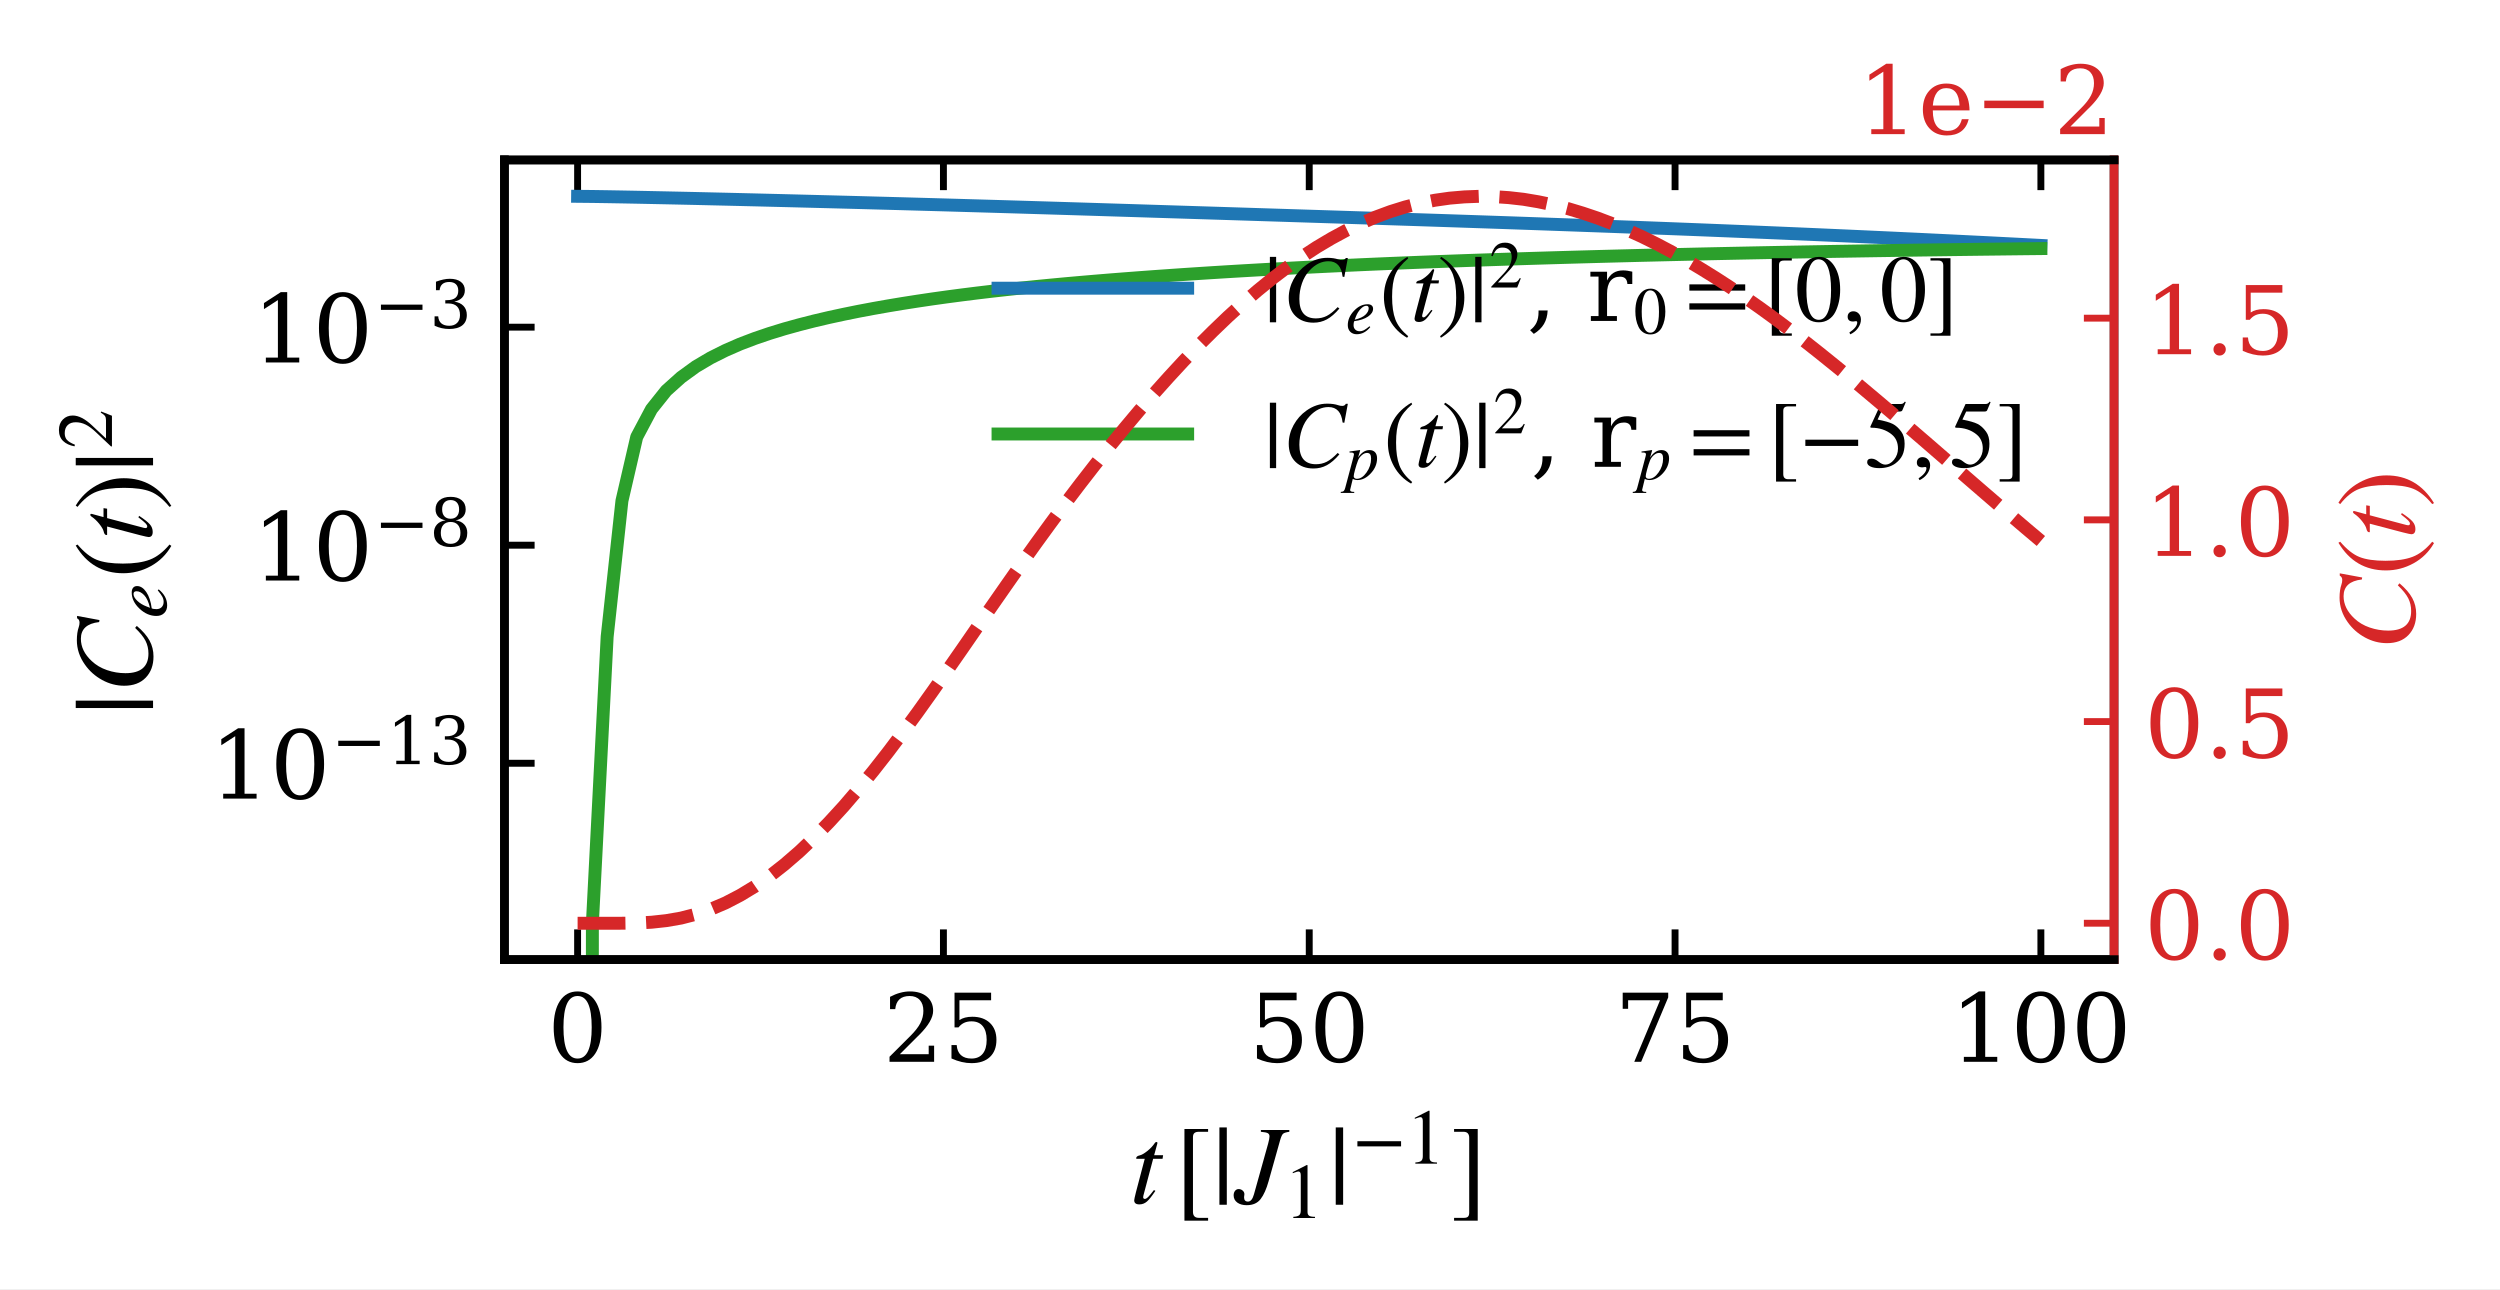
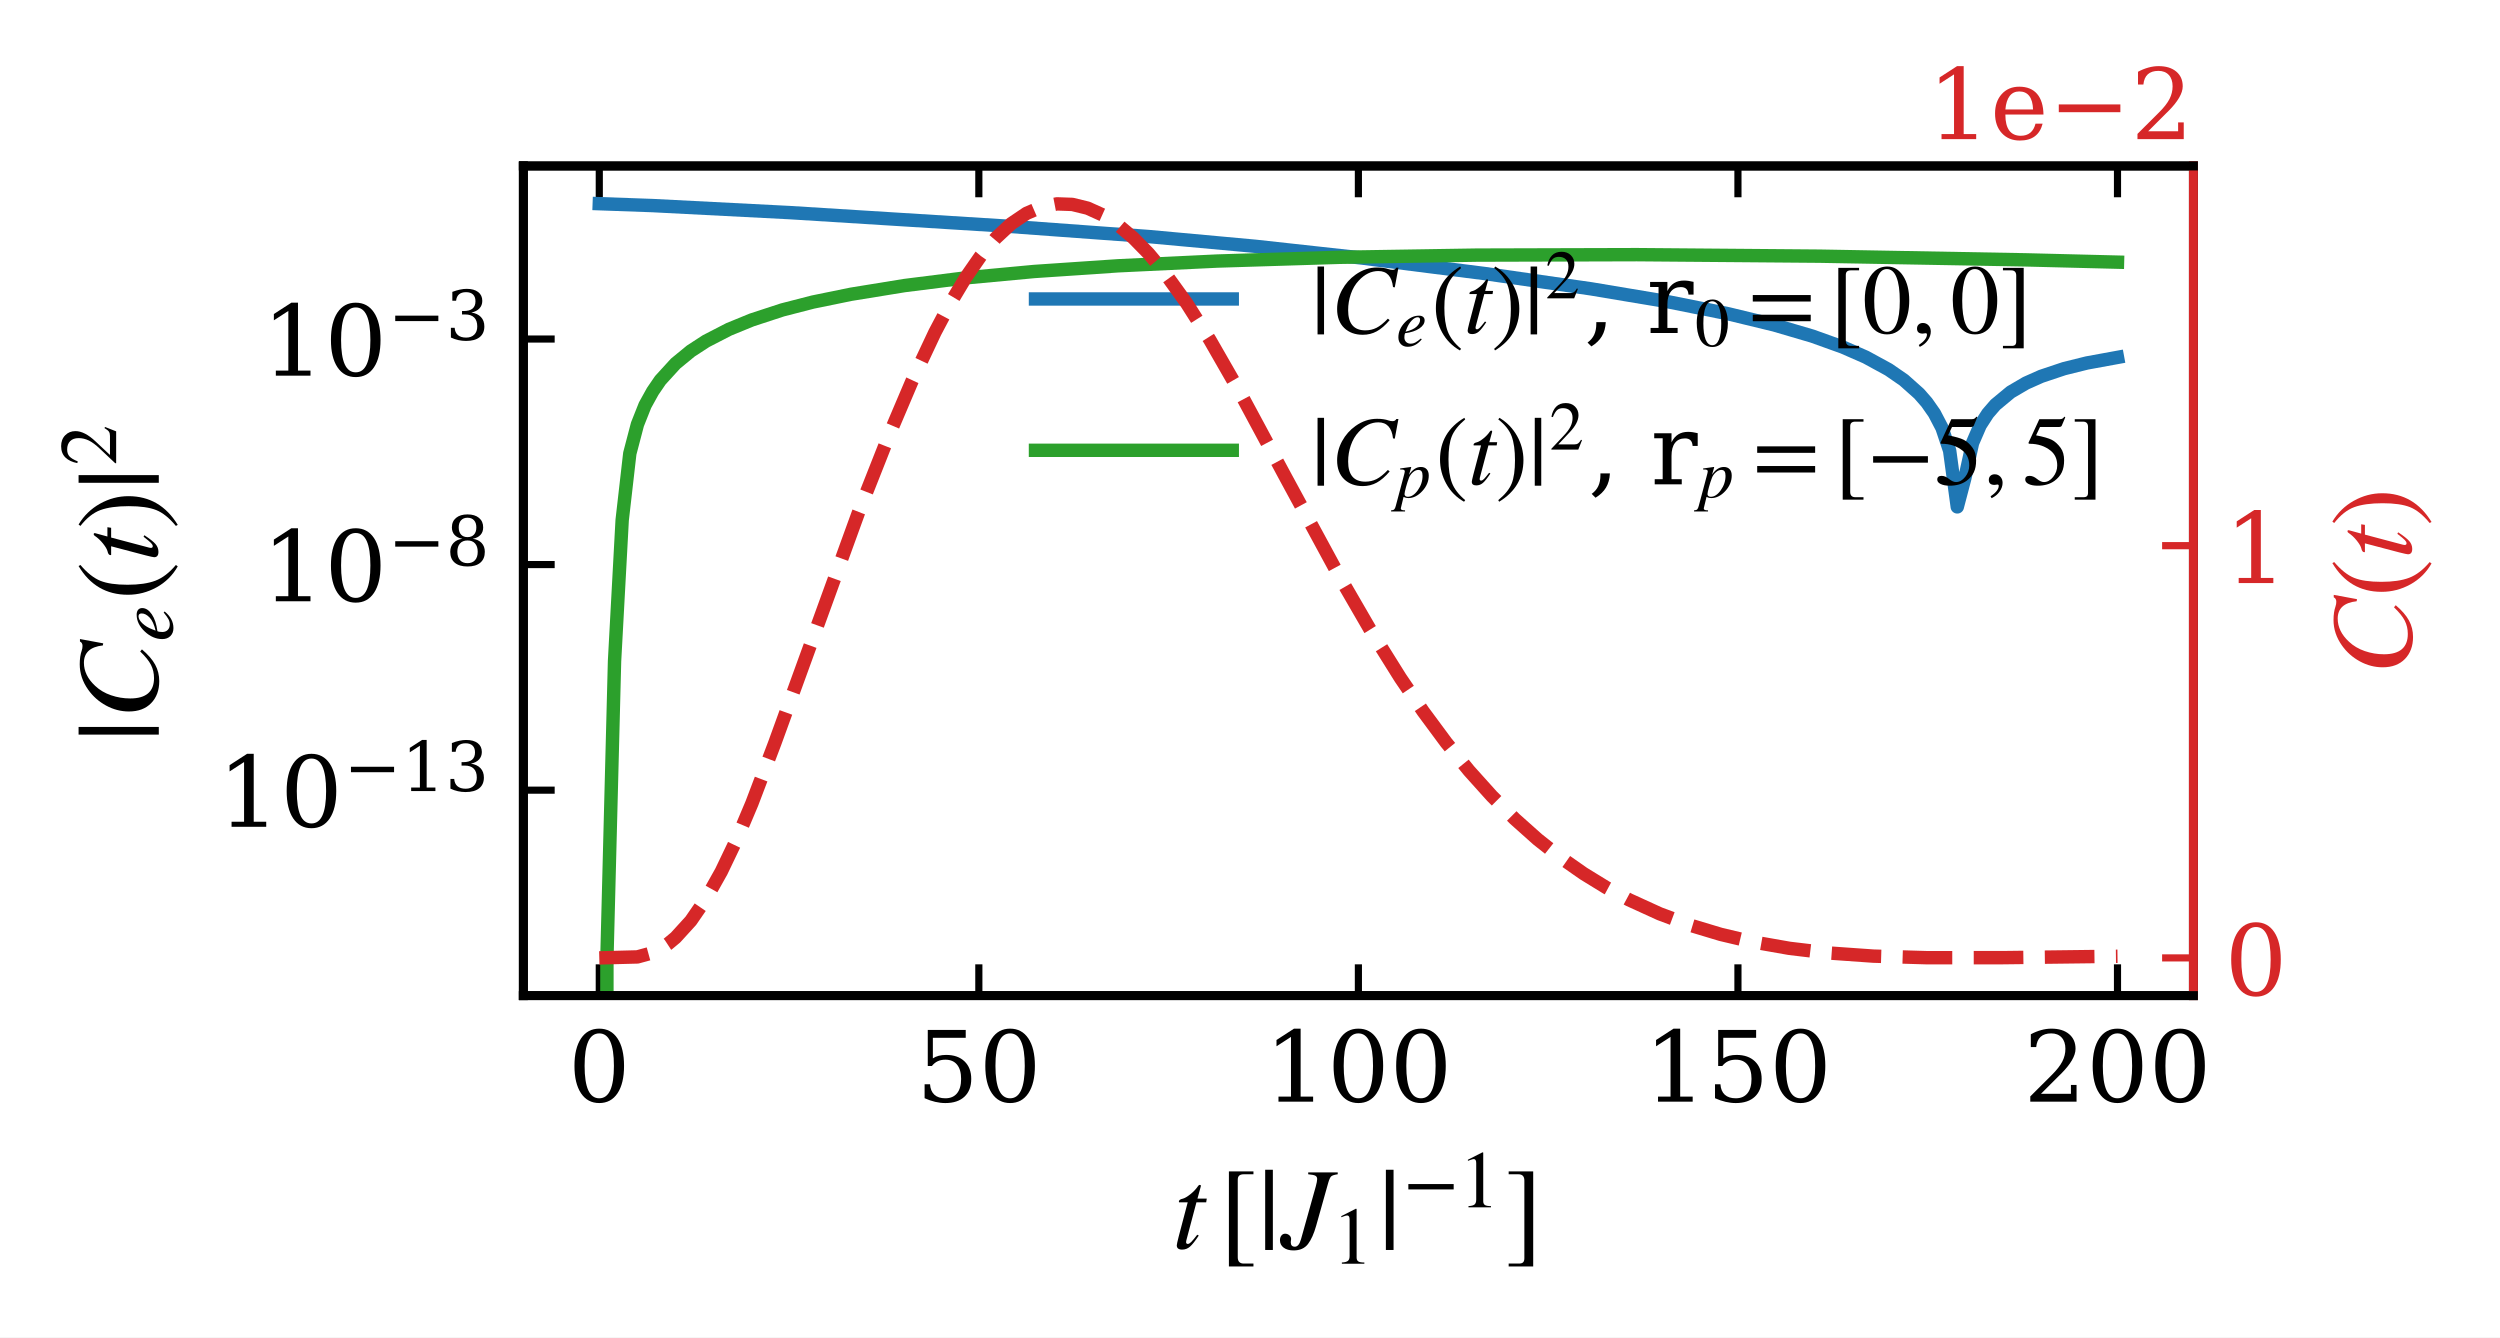
- <svg xmlns="http://www.w3.org/2000/svg" xmlns:xlink="http://www.w3.org/1999/xlink" width="290.027pt" height="149.538pt" viewBox="0 0 290.027 149.538" version="1.1">
+ <svg xmlns="http://www.w3.org/2000/svg" xmlns:xlink="http://www.w3.org/1999/xlink" width="279.533pt" height="149.538pt" viewBox="0 0 279.533 149.538" version="1.1">
  <defs>
    <style type="text/css">*{stroke-linejoin: round; stroke-linecap: butt}</style>
  </defs>
  <g id="figure_1">
    <g id="patch_1">
-       <path d="M -0 149.538  L 290.027 149.538  L 290.027 -0  L -0 -0  z " style="fill: #ffffff" />
+       <path d="M -0 149.538  L 279.533 149.538  L 279.533 -0  L -0 -0  z " style="fill: #ffffff" />
    </g>
    <g id="axes_1">
      <g id="patch_2">
        <path d="M 58.52 111.322  L 245.252 111.322  L 245.252 18.558  L 58.52 18.558  z " style="fill: #ffffff" />
      </g>
      <g id="matplotlib.axis_1">
        <g id="xtick_1">
          <g id="line2d_1">
            <defs>
-               <path id="m9af322efab" d="M 0 0  L 0 -3.5  " style="stroke: #000000; stroke-width: 0.8" />
-             </defs>
-             <g>
-               <use xlink:href="#m9af322efab" x="67.008" y="111.322" style="stroke: #000000; stroke-width: 0.8" />
+               <path id="m9f9a2fe4dc" d="M 0 0  L 0 -3.5  " style="stroke: #000000; stroke-width: 0.8" />
+             </defs>
+             <g>
+               <use xlink:href="#m9f9a2fe4dc" x="67.008" y="111.322" style="stroke: #000000; stroke-width: 0.8" />
            </g>
          </g>
          <g id="line2d_2">
            <defs>
-               <path id="m122239af7d" d="M 0 0  L 0 3.5  " style="stroke: #000000; stroke-width: 0.8" />
-             </defs>
-             <g>
-               <use xlink:href="#m122239af7d" x="67.008" y="18.558" style="stroke: #000000; stroke-width: 0.8" />
+               <path id="m1ce9fbdee9" d="M 0 0  L 0 3.5  " style="stroke: #000000; stroke-width: 0.8" />
+             </defs>
+             <g>
+               <use xlink:href="#m1ce9fbdee9" x="67.008" y="18.558" style="stroke: #000000; stroke-width: 0.8" />
            </g>
          </g>
          <g id="text_1">
            <g transform="translate(63.50846 123.1803) scale(0.11 -0.11)">
              <defs>
                <path id="DejaVuSerif-30" d="M 2034 219  Q 2513 219 2750 744  Q 2988 1269 2988 2328  Q 2988 3391 2750 3916  Q 2513 4441 2034 4441  Q 1556 4441 1318 3916  Q 1081 3391 1081 2328  Q 1081 1269 1318 744  Q 1556 219 2034 219  z M 2034 -91  Q 1275 -91 848 546  Q 422 1184 422 2328  Q 422 3475 848 4112  Q 1275 4750 2034 4750  Q 2797 4750 3222 4112  Q 3647 3475 3647 2328  Q 3647 1184 3222 546  Q 2797 -91 2034 -91  z " transform="scale(0.015625)" />
              </defs>
              <use xlink:href="#DejaVuSerif-30" />
            </g>
          </g>
        </g>
        <g id="xtick_2">
          <g id="line2d_3">
            <g>
-               <use xlink:href="#m9af322efab" x="109.447" y="111.322" style="stroke: #000000; stroke-width: 0.8" />
+               <use xlink:href="#m9f9a2fe4dc" x="109.447" y="111.322" style="stroke: #000000; stroke-width: 0.8" />
            </g>
          </g>
          <g id="line2d_4">
            <g>
-               <use xlink:href="#m122239af7d" x="109.447" y="18.558" style="stroke: #000000; stroke-width: 0.8" />
+               <use xlink:href="#m1ce9fbdee9" x="109.447" y="18.558" style="stroke: #000000; stroke-width: 0.8" />
            </g>
          </g>
          <g id="text_2">
            <g transform="translate(102.4482 123.1803) scale(0.11 -0.11)">
              <defs>
-                 <path id="DejaVuSerif-32" d="M 819 3553  L 469 3553  L 469 4384  Q 803 4563 1142 4656  Q 1481 4750 1806 4750  Q 2534 4750 2956 4397  Q 3378 4044 3378 3438  Q 3378 2753 2422 1800  Q 2347 1728 2309 1691  L 1131 513  L 3078 513  L 3078 1088  L 3444 1088  L 3444 0  L 434 0  L 434 341  L 1850 1753  Q 2319 2222 2519 2614  Q 2719 3006 2719 3438  Q 2719 3909 2473 4175  Q 2228 4441 1797 4441  Q 1350 4441 1106 4219  Q 863 3997 819 3553  z " transform="scale(0.015625)" />
                <path id="DejaVuSerif-35" d="M 3219 4666  L 3219 4153  L 1081 4153  L 1081 2816  Q 1244 2928 1461 2984  Q 1678 3041 1947 3041  Q 2703 3041 3140 2622  Q 3578 2203 3578 1478  Q 3578 738 3136 323  Q 2694 -91 1894 -91  Q 1572 -91 1234 -12  Q 897 66 544 225  L 544 1131  L 897 1131  Q 925 688 1179 453  Q 1434 219 1894 219  Q 2388 219 2653 544  Q 2919 869 2919 1478  Q 2919 2084 2655 2407  Q 2391 2731 1894 2731  Q 1613 2731 1398 2631  Q 1184 2531 1019 2322  L 750 2322  L 750 4666  L 3219 4666  z " transform="scale(0.015625)" />
              </defs>
-               <use xlink:href="#DejaVuSerif-32" />
-               <use xlink:href="#DejaVuSerif-35" transform="translate(63.62305 0)" />
+               <use xlink:href="#DejaVuSerif-35" />
+               <use xlink:href="#DejaVuSerif-30" transform="translate(63.62305 0)" />
            </g>
          </g>
        </g>
        <g id="xtick_3">
          <g id="line2d_5">
            <g>
-               <use xlink:href="#m9af322efab" x="151.886" y="111.322" style="stroke: #000000; stroke-width: 0.8" />
+               <use xlink:href="#m9f9a2fe4dc" x="151.886" y="111.322" style="stroke: #000000; stroke-width: 0.8" />
            </g>
          </g>
          <g id="line2d_6">
            <g>
-               <use xlink:href="#m122239af7d" x="151.886" y="18.558" style="stroke: #000000; stroke-width: 0.8" />
+               <use xlink:href="#m1ce9fbdee9" x="151.886" y="18.558" style="stroke: #000000; stroke-width: 0.8" />
            </g>
          </g>
          <g id="text_3">
-             <g transform="translate(144.8874 123.1803) scale(0.11 -0.11)">
-               <use xlink:href="#DejaVuSerif-35" />
+             <g transform="translate(141.388 123.1803) scale(0.11 -0.11)">
+               <defs>
+                 <path id="DejaVuSerif-31" d="M 909 0  L 909 331  L 1722 331  L 1722 4213  L 781 3603  L 781 4013  L 1919 4750  L 2350 4750  L 2350 331  L 3163 331  L 3163 0  L 909 0  z " transform="scale(0.015625)" />
+               </defs>
+               <use xlink:href="#DejaVuSerif-31" />
              <use xlink:href="#DejaVuSerif-30" transform="translate(63.62305 0)" />
+               <use xlink:href="#DejaVuSerif-30" transform="translate(127.2461 0)" />
            </g>
          </g>
        </g>
        <g id="xtick_4">
          <g id="line2d_7">
            <g>
-               <use xlink:href="#m9af322efab" x="194.325" y="111.322" style="stroke: #000000; stroke-width: 0.8" />
+               <use xlink:href="#m9f9a2fe4dc" x="194.325" y="111.322" style="stroke: #000000; stroke-width: 0.8" />
            </g>
          </g>
          <g id="line2d_8">
            <g>
-               <use xlink:href="#m122239af7d" x="194.325" y="18.558" style="stroke: #000000; stroke-width: 0.8" />
+               <use xlink:href="#m1ce9fbdee9" x="194.325" y="18.558" style="stroke: #000000; stroke-width: 0.8" />
            </g>
          </g>
          <g id="text_4">
-             <g transform="translate(187.3265 123.1803) scale(0.11 -0.11)">
-               <defs>
-                 <path id="DejaVuSerif-37" d="M 3609 4347  L 1784 0  L 1319 0  L 3059 4153  L 903 4153  L 903 3578  L 538 3578  L 538 4666  L 3609 4666  L 3609 4347  z " transform="scale(0.015625)" />
-               </defs>
-               <use xlink:href="#DejaVuSerif-37" />
+             <g transform="translate(183.8272 123.1803) scale(0.11 -0.11)">
+               <use xlink:href="#DejaVuSerif-31" />
              <use xlink:href="#DejaVuSerif-35" transform="translate(63.62305 0)" />
+               <use xlink:href="#DejaVuSerif-30" transform="translate(127.2461 0)" />
            </g>
          </g>
        </g>
        <g id="xtick_5">
          <g id="line2d_9">
            <g>
-               <use xlink:href="#m9af322efab" x="236.764" y="111.322" style="stroke: #000000; stroke-width: 0.8" />
+               <use xlink:href="#m9f9a2fe4dc" x="236.764" y="111.322" style="stroke: #000000; stroke-width: 0.8" />
            </g>
          </g>
          <g id="line2d_10">
            <g>
-               <use xlink:href="#m122239af7d" x="236.764" y="18.558" style="stroke: #000000; stroke-width: 0.8" />
+               <use xlink:href="#m1ce9fbdee9" x="236.764" y="18.558" style="stroke: #000000; stroke-width: 0.8" />
            </g>
          </g>
          <g id="text_5">
            <g transform="translate(226.2663 123.1803) scale(0.11 -0.11)">
              <defs>
-                 <path id="DejaVuSerif-31" d="M 909 0  L 909 331  L 1722 331  L 1722 4213  L 781 3603  L 781 4013  L 1919 4750  L 2350 4750  L 2350 331  L 3163 331  L 3163 0  L 909 0  z " transform="scale(0.015625)" />
-               </defs>
-               <use xlink:href="#DejaVuSerif-31" />
+                 <path id="DejaVuSerif-32" d="M 819 3553  L 469 3553  L 469 4384  Q 803 4563 1142 4656  Q 1481 4750 1806 4750  Q 2534 4750 2956 4397  Q 3378 4044 3378 3438  Q 3378 2753 2422 1800  Q 2347 1728 2309 1691  L 1131 513  L 3078 513  L 3078 1088  L 3444 1088  L 3444 0  L 434 0  L 434 341  L 1850 1753  Q 2319 2222 2519 2614  Q 2719 3006 2719 3438  Q 2719 3909 2473 4175  Q 2228 4441 1797 4441  Q 1350 4441 1106 4219  Q 863 3997 819 3553  z " transform="scale(0.015625)" />
+               </defs>
+               <use xlink:href="#DejaVuSerif-32" />
              <use xlink:href="#DejaVuSerif-30" transform="translate(63.62305 0)" />
              <use xlink:href="#DejaVuSerif-30" transform="translate(127.2461 0)" />
            </g>
          </g>
        </g>
        <g id="text_6">
          <g transform="translate(131.0861 139.6344) scale(0.13 -0.13)">
            <defs>
              <path id="STIXGeneral-Italic-74" d="M 1894 2739  L 1862 2534  L 1325 2534  L 768 435  Q 755 384 755 346  Q 755 243 851 243  Q 928 243 1030 342  Q 1133 442 1370 749  L 1453 704  Q 1158 256 969 93  Q 781 -70 538 -70  Q 243 -70 243 166  Q 243 230 346 640  L 845 2534  L 365 2534  L 358 2573  Q 358 2688 570 2733  Q 730 2771 992 2979  Q 1254 3187 1421 3437  Q 1459 3494 1510 3494  Q 1568 3494 1568 3443  Q 1568 3411 1562 3398  L 1382 2739  L 1894 2739  z " transform="scale(0.015625)" />
              <path id="STIXGeneral-Regular-5b" d="M 1914 -998  L 563 -998  L 563 4237  L 1914 4237  L 1914 4077  L 1382 4077  Q 1216 4077 1133 4006  Q 1050 3936 1050 3770  L 1050 -493  Q 1050 -838 1382 -838  L 1914 -838  L 1914 -998  z " transform="scale(0.015625)" />
              <path id="STIXGeneral-Regular-7c" d="M 851 -90  L 429 -90  L 429 4326  L 851 4326  L 851 -90  z " transform="scale(0.015625)" />
              <path id="STIXGeneral-Italic-4a" d="M 3142 4179  L 3142 4077  Q 2867 4038 2784 3964  Q 2701 3891 2618 3603  L 1958 1254  Q 1773 589 1504 237  Q 1235 -115 710 -115  Q 371 -115 166 38  Q -38 192 -38 448  Q -38 602 42 704  Q 122 806 250 806  Q 378 806 477 720  Q 576 634 576 512  Q 576 474 566 419  Q 557 365 557 339  Q 557 90 781 90  Q 1005 90 1120 499  L 1933 3405  Q 2010 3686 2010 3814  Q 2010 3942 1914 3996  Q 1818 4051 1517 4077  L 1517 4179  L 3142 4179  z " transform="scale(0.015625)" />
              <path id="STIXGeneral-Regular-31" d="M 2522 0  L 755 0  L 755 96  Q 1107 115 1235 227  Q 1363 339 1363 608  L 1363 3482  Q 1363 3795 1171 3795  Q 1082 3795 883 3718  L 710 3654  L 710 3744  L 1856 4326  L 1914 4307  L 1914 486  Q 1914 275 2042 185  Q 2170 96 2522 96  L 2522 0  z " transform="scale(0.015625)" />
              <path id="STIXGeneral-Regular-2212" d="M 3974 1408  L 410 1408  L 410 1830  L 3974 1830  L 3974 1408  z " transform="scale(0.015625)" />
              <path id="STIXGeneral-Regular-5d" d="M 1568 -998  L 218 -998  L 218 -838  L 781 -838  Q 947 -838 1014 -768  Q 1082 -698 1082 -544  L 1082 3731  Q 1082 4077 755 4077  L 218 4077  L 218 4237  L 1568 4237  L 1568 -998  z " transform="scale(0.015625)" />
            </defs>
            <use xlink:href="#STIXGeneral-Italic-74" transform="translate(0 0.409375)" />
            <use xlink:href="#STIXGeneral-Regular-5b" transform="translate(39.83356 0.409375)" />
            <use xlink:href="#STIXGeneral-Regular-7c" transform="translate(73.13355 0.409375)" />
            <use xlink:href="#STIXGeneral-Italic-4a" transform="translate(93.13353 0.409375)" />
            <use xlink:href="#STIXGeneral-Regular-31" transform="translate(137.5335 -12.81875) scale(0.7)" />
            <use xlink:href="#STIXGeneral-Regular-7c" transform="translate(176.9429 0.409375)" />
            <use xlink:href="#STIXGeneral-Regular-2212" transform="translate(198.4862 35.68438) scale(0.7)" />
            <use xlink:href="#STIXGeneral-Regular-31" transform="translate(246.4361 35.68438) scale(0.7)" />
            <use xlink:href="#STIXGeneral-Regular-5d" transform="translate(285.8455 0.409375)" />
          </g>
        </g>
      </g>
      <g id="matplotlib.axis_2">
        <g id="ytick_1">
          <g id="line2d_11">
            <defs>
-               <path id="md4e546c933" d="M 0 0  L 3.5 0  " style="stroke: #000000; stroke-width: 0.8" />
-             </defs>
-             <g>
-               <use xlink:href="#md4e546c933" x="58.52" y="88.547" style="stroke: #000000; stroke-width: 0.8" />
+               <path id="mb967030965" d="M 0 0  L 3.5 0  " style="stroke: #000000; stroke-width: 0.8" />
+             </defs>
+             <g>
+               <use xlink:href="#mb967030965" x="58.52" y="88.349" style="stroke: #000000; stroke-width: 0.8" />
            </g>
          </g>
          <g id="text_7">
-             <g transform="translate(24.33 92.72574) scale(0.11 -0.11)">
+             <g transform="translate(24.33 92.52768) scale(0.11 -0.11)">
              <defs>
                <path id="DejaVuSerif-2212" d="M 678 2259  L 4684 2259  L 4684 1753  L 678 1753  L 678 2259  z " transform="scale(0.015625)" />
                <path id="DejaVuSerif-33" d="M 622 4469  Q 988 4606 1323 4678  Q 1659 4750 1953 4750  Q 2638 4750 3022 4454  Q 3406 4159 3406 3634  Q 3406 3213 3140 2930  Q 2875 2647 2388 2547  Q 2963 2466 3280 2130  Q 3597 1794 3597 1259  Q 3597 606 3158 257  Q 2719 -91 1894 -91  Q 1528 -91 1179 -12  Q 831 66 488 225  L 488 1131  L 838 1131  Q 869 681 1141 450  Q 1413 219 1906 219  Q 2384 219 2661 495  Q 2938 772 2938 1253  Q 2938 1803 2653 2086  Q 2369 2369 1819 2369  L 1522 2369  L 1522 2688  L 1678 2688  Q 2225 2688 2498 2914  Q 2772 3141 2772 3597  Q 2772 4006 2547 4223  Q 2322 4441 1900 4441  Q 1478 4441 1245 4241  Q 1013 4041 972 3647  L 622 3647  L 622 4469  z " transform="scale(0.015625)" />
              </defs>
              <use xlink:href="#DejaVuSerif-31" transform="translate(0 0.7125)" />
              <use xlink:href="#DejaVuSerif-30" transform="translate(63.62305 0.7125)" />
              <use xlink:href="#DejaVuSerif-2212" transform="translate(128.1545 37.04688) scale(0.7)" />
              <use xlink:href="#DejaVuSerif-31" transform="translate(186.8068 37.04688) scale(0.7)" />
              <use xlink:href="#DejaVuSerif-33" transform="translate(231.3429 37.04688) scale(0.7)" />
            </g>
          </g>
        </g>
        <g id="ytick_2">
          <g id="line2d_12">
            <g>
-               <use xlink:href="#md4e546c933" x="58.52" y="63.25" style="stroke: #000000; stroke-width: 0.8" />
+               <use xlink:href="#mb967030965" x="58.52" y="63.128" style="stroke: #000000; stroke-width: 0.8" />
            </g>
          </g>
          <g id="text_8">
-             <g transform="translate(29.28 67.4289) scale(0.11 -0.11)">
+             <g transform="translate(29.28 67.30702) scale(0.11 -0.11)">
              <defs>
                <path id="DejaVuSerif-38" d="M 2981 1275  Q 2981 1775 2732 2051  Q 2484 2328 2034 2328  Q 1584 2328 1336 2051  Q 1088 1775 1088 1275  Q 1088 772 1336 495  Q 1584 219 2034 219  Q 2484 219 2732 495  Q 2981 772 2981 1275  z M 2853 3541  Q 2853 3966 2637 4203  Q 2422 4441 2034 4441  Q 1650 4441 1433 4203  Q 1216 3966 1216 3541  Q 1216 3113 1433 2875  Q 1650 2638 2034 2638  Q 2422 2638 2637 2875  Q 2853 3113 2853 3541  z M 2516 2484  Q 3047 2413 3344 2092  Q 3641 1772 3641 1275  Q 3641 619 3225 264  Q 2809 -91 2034 -91  Q 1263 -91 845 264  Q 428 619 428 1275  Q 428 1772 725 2092  Q 1022 2413 1556 2484  Q 1084 2569 832 2842  Q 581 3116 581 3541  Q 581 4103 968 4426  Q 1356 4750 2034 4750  Q 2713 4750 3100 4426  Q 3488 4103 3488 3541  Q 3488 3116 3236 2842  Q 2984 2569 2516 2484  z " transform="scale(0.015625)" />
              </defs>
              <use xlink:href="#DejaVuSerif-31" transform="translate(0 0.7125)" />
              <use xlink:href="#DejaVuSerif-30" transform="translate(63.62305 0.7125)" />
              <use xlink:href="#DejaVuSerif-2212" transform="translate(128.1545 37.04688) scale(0.7)" />
              <use xlink:href="#DejaVuSerif-38" transform="translate(186.8068 37.04688) scale(0.7)" />
            </g>
          </g>
        </g>
        <g id="ytick_3">
          <g id="line2d_13">
            <g>
-               <use xlink:href="#md4e546c933" x="58.52" y="37.953" style="stroke: #000000; stroke-width: 0.8" />
+               <use xlink:href="#mb967030965" x="58.52" y="37.907" style="stroke: #000000; stroke-width: 0.8" />
            </g>
          </g>
          <g id="text_9">
-             <g transform="translate(29.28 42.13206) scale(0.11 -0.11)">
+             <g transform="translate(29.28 42.08635) scale(0.11 -0.11)">
              <use xlink:href="#DejaVuSerif-31" transform="translate(0 0.7125)" />
              <use xlink:href="#DejaVuSerif-30" transform="translate(63.62305 0.7125)" />
              <use xlink:href="#DejaVuSerif-2212" transform="translate(128.1545 37.04688) scale(0.7)" />
              <use xlink:href="#DejaVuSerif-33" transform="translate(186.8068 37.04688) scale(0.7)" />
            </g>
          </g>
        </g>
        <g id="text_10">
          <g transform="translate(17.62641 83.01017) rotate(-90) scale(0.13 -0.13)">
            <defs>
              <path id="STIXGeneral-Italic-43" d="M 4410 4250  L 4173 2970  L 4058 2989  Q 3942 4032 3104 4032  Q 2406 4032 1830 3411  Q 1491 3053 1315 2541  Q 1139 2029 1139 1485  Q 1139 173 2259 173  Q 2656 173 2985 339  Q 3315 506 3725 934  L 3840 838  Q 3411 333 2998 109  Q 2586 -115 2093 -115  Q 1344 -115 883 329  Q 422 774 422 1555  Q 422 2214 748 2812  Q 1075 3411 1619 3795  Q 2272 4262 3021 4262  Q 3462 4262 3770 4154  Q 3898 4109 4032 4109  Q 4205 4109 4275 4250  L 4410 4250  z " transform="scale(0.015625)" />
              <path id="STIXGeneral-Italic-65" d="M 2291 698  L 2368 621  Q 1805 -70 1062 -70  Q 672 -70 435 170  Q 198 410 198 806  Q 198 1555 796 2188  Q 1395 2822 2112 2822  Q 2362 2822 2499 2707  Q 2637 2592 2637 2387  Q 2637 1965 2147 1632  Q 1658 1299 819 1190  Q 755 1062 755 800  Q 755 538 918 378  Q 1082 218 1350 218  Q 1562 218 1754 317  Q 1946 416 2291 698  z M 973 1613  L 864 1331  Q 1581 1504 1894 1805  Q 2214 2112 2214 2426  Q 2214 2675 1990 2675  Q 1722 2675 1430 2364  Q 1139 2054 973 1613  z " transform="scale(0.015625)" />
              <path id="STIXGeneral-Regular-28" d="M 1946 -1030  L 1869 -1133  Q 1126 -710 716 32  Q 307 774 307 1613  Q 307 3386 1888 4326  L 1946 4224  Q 1293 3667 1075 3126  Q 858 2586 858 1632  Q 858 685 1082 96  Q 1306 -493 1946 -1030  z " transform="scale(0.015625)" />
              <path id="STIXGeneral-Regular-29" d="M 186 4224  L 262 4326  Q 992 3891 1408 3148  Q 1824 2406 1824 1581  Q 1824 -166 243 -1133  L 186 -1030  Q 845 -486 1059 54  Q 1274 595 1274 1562  Q 1274 2534 1059 3120  Q 845 3706 186 4224  z " transform="scale(0.015625)" />
              <path id="STIXGeneral-Regular-32" d="M 3034 877  L 2688 0  L 186 0  L 186 77  L 1325 1286  Q 1773 1754 1965 2144  Q 2157 2534 2157 2950  Q 2157 3379 1920 3616  Q 1683 3853 1267 3853  Q 922 3853 720 3673  Q 518 3494 326 3021  L 192 3053  Q 301 3648 630 3987  Q 960 4326 1523 4326  Q 2054 4326 2380 4006  Q 2707 3686 2707 3200  Q 2707 2477 1888 1613  L 832 486  L 2330 486  Q 2541 486 2665 569  Q 2790 653 2944 915  L 3034 877  z " transform="scale(0.015625)" />
            </defs>
            <use xlink:href="#STIXGeneral-Regular-7c" transform="translate(0 0.409375)" />
            <use xlink:href="#STIXGeneral-Italic-43" transform="translate(19.99998 0.409375)" />
            <use xlink:href="#STIXGeneral-Italic-65" transform="translate(86.69998 -12.81875) scale(0.7)" />
            <use xlink:href="#STIXGeneral-Regular-28" transform="translate(122.1894 0.409375)" />
            <use xlink:href="#STIXGeneral-Italic-74" transform="translate(155.4893 0.409375)" />
            <use xlink:href="#STIXGeneral-Regular-29" transform="translate(183.2893 0.409375)" />
            <use xlink:href="#STIXGeneral-Regular-7c" transform="translate(216.5893 0.409375)" />
            <use xlink:href="#STIXGeneral-Regular-32" transform="translate(238.1326 35.68438) scale(0.7)" />
          </g>
        </g>
      </g>
      <g id="line2d_14">
-         <path d="M 67.008 22.775  L 68.723 22.792  L 70.437 22.818  L 72.152 22.848  L 73.867 22.881  L 75.581 22.916  L 77.296 22.952  L 79.011 22.989  L 80.726 23.027  L 82.44 23.067  L 84.155 23.107  L 85.87 23.148  L 87.584 23.189  L 89.299 23.232  L 91.014 23.274  L 92.729 23.318  L 94.443 23.362  L 96.158 23.406  L 97.873 23.451  L 99.587 23.496  L 101.302 23.543  L 103.017 23.589  L 104.732 23.636  L 106.446 23.684  L 108.161 23.732  L 109.876 23.78  L 111.59 23.83  L 113.305 23.879  L 115.02 23.929  L 116.735 23.98  L 118.449 24.031  L 120.164 24.083  L 121.879 24.135  L 123.593 24.187  L 125.308 24.24  L 127.023 24.293  L 128.738 24.347  L 130.452 24.4  L 132.167 24.454  L 133.882 24.508  L 135.596 24.562  L 137.311 24.616  L 139.026 24.67  L 140.741 24.724  L 142.455 24.778  L 144.17 24.832  L 145.885 24.887  L 147.599 24.941  L 149.314 24.996  L 151.029 25.05  L 152.743 25.105  L 154.458 25.16  L 156.173 25.215  L 157.888 25.27  L 159.602 25.326  L 161.317 25.382  L 163.032 25.438  L 164.746 25.494  L 166.461 25.551  L 168.176 25.608  L 169.891 25.666  L 171.605 25.724  L 173.32 25.782  L 175.035 25.841  L 176.749 25.901  L 178.464 25.961  L 180.179 26.022  L 181.894 26.083  L 183.608 26.145  L 185.323 26.207  L 187.038 26.27  L 188.752 26.334  L 190.467 26.398  L 192.182 26.463  L 193.897 26.529  L 195.611 26.596  L 197.326 26.663  L 199.041 26.732  L 200.755 26.801  L 202.47 26.871  L 204.185 26.942  L 205.9 27.014  L 207.614 27.087  L 209.329 27.16  L 211.044 27.235  L 212.758 27.311  L 214.473 27.387  L 216.188 27.465  L 217.903 27.544  L 219.617 27.623  L 221.332 27.704  L 223.047 27.785  L 224.761 27.868  L 226.476 27.951  L 228.191 28.036  L 229.906 28.121  L 231.62 28.207  L 233.335 28.295  L 235.05 28.383  L 236.764 28.472  " clip-path="url(#pd7d1553515)" style="fill: none; stroke: #1f77b4; stroke-width: 1.5; stroke-linecap: square" />
+         <path d="M 67.008 22.775  L 72.979 22.987  L 88.334 23.774  L 112.219 25.265  L 128.427 26.448  L 140.37 27.541  L 152.313 28.854  L 165.961 30.58  L 177.904 32.296  L 186.435 33.725  L 193.259 35.091  L 198.377 36.33  L 202.643 37.583  L 206.055 38.809  L 208.614 39.93  L 211.173 41.326  L 212.879 42.503  L 214.585 44.024  L 215.438 45.001  L 216.291 46.22  L 217.144 47.85  L 217.997 50.396  L 218.85 56.675  L 219.703 53.432  L 220.557 49.526  L 221.41 47.557  L 222.263 46.236  L 223.116 45.251  L 224.822 43.837  L 226.528 42.837  L 228.234 42.077  L 230.793 41.22  L 233.352 40.585  L 236.764 39.961  L 236.764 39.961  " clip-path="url(#p10d091531e)" style="fill: none; stroke: #1f77b4; stroke-width: 1.5; stroke-linecap: square" />
      </g>
      <g id="line2d_15">
-         <path d="M 68.708 150.538  L 68.723 107.106  L 70.437 73.861  L 72.152 58.096  L 73.867 50.694  L 75.581 47.466  L 77.296 45.317  L 79.011 43.777  L 80.726 42.53  L 82.44 41.518  L 84.155 40.659  L 85.87 39.91  L 87.584 39.259  L 89.299 38.674  L 91.014 38.148  L 92.729 37.673  L 94.443 37.235  L 96.158 36.833  L 97.873 36.462  L 99.587 36.114  L 101.302 35.791  L 103.017 35.487  L 104.732 35.202  L 106.446 34.934  L 108.161 34.679  L 109.876 34.44  L 111.59 34.213  L 113.305 33.998  L 115.02 33.794  L 116.735 33.601  L 118.449 33.417  L 120.164 33.242  L 121.879 33.076  L 123.593 32.916  L 125.308 32.764  L 127.023 32.617  L 128.738 32.476  L 130.452 32.341  L 132.167 32.211  L 133.882 32.085  L 135.596 31.964  L 137.311 31.846  L 139.026 31.733  L 140.741 31.623  L 142.455 31.517  L 144.17 31.415  L 145.885 31.316  L 147.599 31.22  L 149.314 31.128  L 151.029 31.038  L 152.743 30.952  L 154.458 30.869  L 156.173 30.788  L 157.888 30.71  L 159.602 30.635  L 161.317 30.562  L 163.032 30.492  L 164.746 30.424  L 166.461 30.358  L 168.176 30.295  L 169.891 30.233  L 171.605 30.173  L 173.32 30.116  L 175.035 30.06  L 176.749 30.005  L 178.464 29.953  L 180.179 29.902  L 181.894 29.852  L 183.608 29.804  L 185.323 29.757  L 187.038 29.712  L 188.752 29.668  L 190.467 29.624  L 192.182 29.583  L 193.897 29.542  L 195.611 29.503  L 197.326 29.464  L 199.041 29.427  L 200.755 29.391  L 202.47 29.356  L 204.185 29.322  L 205.9 29.288  L 207.614 29.256  L 209.329 29.225  L 211.044 29.195  L 212.758 29.165  L 214.473 29.137  L 216.188 29.109  L 217.903 29.082  L 219.617 29.056  L 221.332 29.031  L 223.047 29.006  L 224.761 28.983  L 226.476 28.96  L 228.191 28.938  L 229.906 28.916  L 231.62 28.896  L 233.335 28.876  L 235.05 28.856  L 236.764 28.838  " clip-path="url(#pd7d1553515)" style="fill: none; stroke: #2ca02c; stroke-width: 1.5; stroke-linecap: square" />
+         <path d="M 67.853 150.538  L 67.861 107.106  L 68.714 73.928  L 69.567 58.153  L 70.42 50.704  L 71.273 47.453  L 72.126 45.304  L 72.979 43.762  L 73.832 42.515  L 75.538 40.645  L 77.244 39.246  L 78.951 38.136  L 81.51 36.818  L 84.069 35.77  L 87.481 34.653  L 90.893 33.774  L 95.158 32.902  L 101.13 31.931  L 107.954 31.072  L 115.632 30.356  L 125.015 29.72  L 136.105 29.19  L 149.754 28.77  L 165.108 28.525  L 183.022 28.474  L 203.496 28.643  L 226.528 29.056  L 236.764 29.311  L 236.764 29.311  " clip-path="url(#p10d091531e)" style="fill: none; stroke: #2ca02c; stroke-width: 1.5; stroke-linecap: square" />
      </g>
      <g id="patch_3">
        <path d="M 58.52 111.322  L 58.52 18.558  " style="fill: none; stroke: #000000; stroke-linejoin: miter; stroke-linecap: square" />
      </g>
      <g id="patch_4">
        <path d="M 245.252 111.322  L 245.252 18.558  " style="fill: none; stroke: #000000; stroke-linejoin: miter; stroke-linecap: square" />
      </g>
      <g id="patch_5">
        <path d="M 58.52 111.322  L 245.252 111.322  " style="fill: none; stroke: #000000; stroke-linejoin: miter; stroke-linecap: square" />
      </g>
      <g id="patch_6">
        <path d="M 58.52 18.558  L 245.252 18.558  " style="fill: none; stroke: #000000; stroke-linejoin: miter; stroke-linecap: square" />
      </g>
      <g id="legend_1">
        <g id="line2d_16">
          <path d="M 115.782 33.431  L 126.782 33.431  L 137.782 33.431  " style="fill: none; stroke: #1f77b4; stroke-width: 1.5; stroke-linecap: square" />
        </g>
        <g id="text_11">
          <g transform="translate(146.5823 37.28063) scale(0.11 -0.11)">
            <defs>
              <path id="DejaVuSerif-2c" d="M 231 -622  Q 525 -406 662 -114  Q 800 178 800 594  L 800 709  L 1416 709  Q 1391 175 1164 -208  Q 938 -591 481 -872  L 231 -622  z " transform="scale(0.015625)" />
              <path id="DejaVuSerif-20" transform="scale(0.015625)" />
              <path id="DejaVuSerif-72" d="M 3059 3328  L 3059 2497  L 2728 2497  Q 2713 2744 2591 2866  Q 2469 2988 2234 2988  Q 1809 2988 1582 2694  Q 1356 2400 1356 1850  L 1356 331  L 2022 331  L 2022 0  L 263 0  L 263 331  L 781 331  L 781 2994  L 231 2994  L 231 3322  L 1356 3322  L 1356 2731  Q 1525 3078 1790 3245  Q 2056 3413 2438 3413  Q 2578 3413 2733 3391  Q 2888 3369 3059 3328  z " transform="scale(0.015625)" />
              <path id="STIXGeneral-Regular-30" d="M 3046 2112  Q 3046 1683 2963 1302  Q 2880 922 2717 602  Q 2554 282 2266 96  Q 1978 -90 1600 -90  Q 1210 -90 915 108  Q 621 307 461 640  Q 301 973 227 1350  Q 154 1728 154 2150  Q 154 2746 301 3222  Q 448 3699 790 4012  Q 1133 4326 1626 4326  Q 2253 4326 2649 3712  Q 3046 3098 3046 2112  z M 2432 2080  Q 2432 3091 2217 3625  Q 2003 4160 1587 4160  Q 1190 4160 979 3622  Q 768 3085 768 2106  Q 768 1120 979 598  Q 1190 77 1600 77  Q 2003 77 2217 598  Q 2432 1120 2432 2080  z " transform="scale(0.015625)" />
              <path id="STIXGeneral-Regular-3d" d="M 4077 2048  L 307 2048  L 307 2470  L 4077 2470  L 4077 2048  z M 4077 768  L 307 768  L 307 1190  L 4077 1190  L 4077 768  z " transform="scale(0.015625)" />
              <path id="STIXGeneral-Regular-2c" d="M 531 -902  L 467 -781  Q 998 -422 998 -96  Q 998 -13 909 -13  Q 883 -13 822 -25  Q 762 -38 723 -38  Q 352 -38 352 288  Q 352 454 457 553  Q 563 653 736 653  Q 954 653 1101 496  Q 1248 339 1248 96  Q 1248 -198 1053 -473  Q 858 -749 531 -902  z " transform="scale(0.015625)" />
            </defs>
            <use xlink:href="#STIXGeneral-Regular-7c" transform="translate(0 0.409375)" />
            <use xlink:href="#STIXGeneral-Italic-43" transform="translate(19.99998 0.409375)" />
            <use xlink:href="#STIXGeneral-Italic-65" transform="translate(86.69998 -12.81875) scale(0.7)" />
            <use xlink:href="#STIXGeneral-Regular-28" transform="translate(122.1894 0.409375)" />
            <use xlink:href="#STIXGeneral-Italic-74" transform="translate(155.4893 0.409375)" />
            <use xlink:href="#STIXGeneral-Regular-29" transform="translate(183.2893 0.409375)" />
            <use xlink:href="#STIXGeneral-Regular-7c" transform="translate(216.5893 0.409375)" />
            <use xlink:href="#STIXGeneral-Regular-32" transform="translate(238.1326 35.68438) scale(0.7)" />
            <use xlink:href="#DejaVuSerif-2c" transform="translate(277.5419 0.409375)" />
            <use xlink:href="#DejaVuSerif-20" transform="translate(309.3291 0.409375)" />
            <use xlink:href="#DejaVuSerif-72" transform="translate(341.1162 0.409375)" />
            <use xlink:href="#STIXGeneral-Regular-30" transform="translate(390.4622 -12.81875) scale(0.7)" />
            <use xlink:href="#STIXGeneral-Regular-3d" transform="translate(444.3115 0.409375)" />
            <use xlink:href="#STIXGeneral-Regular-5b" transform="translate(527.2515 0.409375)" />
            <use xlink:href="#STIXGeneral-Regular-30" transform="translate(560.5515 0.409375)" />
            <use xlink:href="#STIXGeneral-Regular-2c" transform="translate(610.5515 0.409375)" />
            <use xlink:href="#STIXGeneral-Regular-30" transform="translate(649.9915 0.409375)" />
            <use xlink:href="#STIXGeneral-Regular-5d" transform="translate(699.9915 0.409375)" />
          </g>
        </g>
        <g id="line2d_17">
          <path d="M 115.782 50.348  L 126.782 50.348  L 137.782 50.348  " style="fill: none; stroke: #2ca02c; stroke-width: 1.5; stroke-linecap: square" />
        </g>
        <g id="text_12">
          <g transform="translate(146.5823 54.19828) scale(0.11 -0.11)">
            <defs>
              <path id="STIXGeneral-Italic-70" d="M 1376 2739  L 1190 2099  Q 1670 2822 2285 2822  Q 2637 2822 2829 2611  Q 3021 2400 3021 2022  Q 3021 1235 2422 582  Q 1824 -70 1120 -70  Q 890 -70 678 38  Q 422 -1018 422 -1024  Q 422 -1126 508 -1168  Q 595 -1210 819 -1210  L 819 -1312  L -480 -1312  L -480 -1210  Q -275 -1203 -188 -1120  Q -102 -1037 -45 -806  L 691 1958  Q 794 2330 794 2413  Q 794 2586 512 2586  L 371 2586  L 358 2682  L 1357 2822  Q 1389 2822 1389 2797  Q 1382 2765 1376 2739  z M 2445 2003  Q 2445 2285 2352 2416  Q 2259 2547 2048 2547  Q 1798 2547 1548 2329  Q 1299 2112 1184 1818  Q 1043 1453 905 953  Q 768 454 768 294  Q 768 186 854 118  Q 941 51 1075 51  Q 1574 51 2003 659  Q 2445 1274 2445 2003  z " transform="scale(0.015625)" />
              <path id="STIXGeneral-Regular-35" d="M 2803 4358  L 2573 3814  Q 2534 3731 2400 3731  L 1158 3731  L 902 3187  Q 1606 3053 1920 2896  Q 2234 2739 2502 2368  Q 2726 2061 2726 1555  Q 2726 1094 2576 780  Q 2426 467 2099 224  Q 1664 -90 1011 -90  Q 646 -90 422 19  Q 198 128 198 307  Q 198 550 486 550  Q 717 550 960 352  Q 1210 147 1414 147  Q 1747 147 2012 480  Q 2278 813 2278 1229  Q 2278 1843 1850 2189  Q 1293 2637 486 2637  Q 410 2637 410 2688  L 416 2720  L 1114 4237  L 2438 4237  Q 2547 4237 2608 4269  Q 2669 4301 2746 4403  L 2803 4358  z " transform="scale(0.015625)" />
            </defs>
            <use xlink:href="#STIXGeneral-Regular-7c" transform="translate(0 0.409375)" />
            <use xlink:href="#STIXGeneral-Italic-43" transform="translate(19.99998 0.409375)" />
            <use xlink:href="#STIXGeneral-Italic-70" transform="translate(86.69998 -12.81875) scale(0.7)" />
            <use xlink:href="#STIXGeneral-Regular-28" transform="translate(126.3894 0.409375)" />
            <use xlink:href="#STIXGeneral-Italic-74" transform="translate(159.6893 0.409375)" />
            <use xlink:href="#STIXGeneral-Regular-29" transform="translate(187.4893 0.409375)" />
            <use xlink:href="#STIXGeneral-Regular-7c" transform="translate(220.7893 0.409375)" />
            <use xlink:href="#STIXGeneral-Regular-32" transform="translate(242.3326 35.68438) scale(0.7)" />
            <use xlink:href="#DejaVuSerif-2c" transform="translate(281.7419 0.409375)" />
            <use xlink:href="#DejaVuSerif-20" transform="translate(313.5291 0.409375)" />
            <use xlink:href="#DejaVuSerif-72" transform="translate(345.3162 0.409375)" />
            <use xlink:href="#STIXGeneral-Italic-70" transform="translate(394.6622 -12.81875) scale(0.7)" />
            <use xlink:href="#STIXGeneral-Regular-3d" transform="translate(448.7915 0.409375)" />
            <use xlink:href="#STIXGeneral-Regular-5b" transform="translate(531.7315 0.409375)" />
            <use xlink:href="#STIXGeneral-Regular-2212" transform="translate(565.0315 0.409375)" />
            <use xlink:href="#STIXGeneral-Regular-35" transform="translate(633.5315 0.409375)" />
            <use xlink:href="#STIXGeneral-Regular-2c" transform="translate(683.5315 0.409375)" />
            <use xlink:href="#STIXGeneral-Regular-35" transform="translate(722.9715 0.409375)" />
            <use xlink:href="#STIXGeneral-Regular-5d" transform="translate(772.9715 0.409375)" />
          </g>
        </g>
      </g>
    </g>
    <g id="axes_2">
      <g id="matplotlib.axis_3">
        <g id="ytick_4">
          <g id="line2d_18">
            <defs>
-               <path id="m6ddeb95ee0" d="M 0 0  L -3.5 0  " style="stroke: #d62728; stroke-width: 0.8" />
-             </defs>
-             <g>
-               <use xlink:href="#m6ddeb95ee0" x="245.252" y="107.106" style="fill: #d62728; stroke: #d62728; stroke-width: 0.8" />
+               <path id="mdb3625d895" d="M 0 0  L -3.5 0  " style="stroke: #d62728; stroke-width: 0.8" />
+             </defs>
+             <g>
+               <use xlink:href="#mdb3625d895" x="245.252" y="107.106" style="fill: #d62728; stroke: #d62728; stroke-width: 0.8" />
            </g>
          </g>
          <g id="text_13">
            <g style="fill: #d62728" transform="translate(248.7523 111.2847) scale(0.11 -0.11)">
-               <defs>
-                 <path id="DejaVuSerif-2e" d="M 603 325  Q 603 500 722 622  Q 841 744 1019 744  Q 1191 744 1312 622  Q 1434 500 1434 325  Q 1434 153 1312 31  Q 1191 -91 1019 -91  Q 841 -91 722 29  Q 603 150 603 325  z " transform="scale(0.015625)" />
-               </defs>
              <use xlink:href="#DejaVuSerif-30" />
-               <use xlink:href="#DejaVuSerif-2e" transform="translate(63.62305 0)" />
-               <use xlink:href="#DejaVuSerif-30" transform="translate(95.41016 0)" />
            </g>
          </g>
        </g>
        <g id="ytick_5">
          <g id="line2d_19">
            <g>
-               <use xlink:href="#m6ddeb95ee0" x="245.252" y="83.708" style="fill: #d62728; stroke: #d62728; stroke-width: 0.8" />
+               <use xlink:href="#mdb3625d895" x="245.252" y="61.012" style="fill: #d62728; stroke: #d62728; stroke-width: 0.8" />
            </g>
          </g>
          <g id="text_14">
-             <g style="fill: #d62728" transform="translate(248.7523 87.88675) scale(0.11 -0.11)">
-               <use xlink:href="#DejaVuSerif-30" />
-               <use xlink:href="#DejaVuSerif-2e" transform="translate(63.62305 0)" />
-               <use xlink:href="#DejaVuSerif-35" transform="translate(95.41016 0)" />
-             </g>
-           </g>
-         </g>
-         <g id="ytick_6">
-           <g id="line2d_20">
-             <g>
-               <use xlink:href="#m6ddeb95ee0" x="245.252" y="60.31" style="fill: #d62728; stroke: #d62728; stroke-width: 0.8" />
-             </g>
-           </g>
-           <g id="text_15">
-             <g style="fill: #d62728" transform="translate(248.7523 64.48883) scale(0.11 -0.11)">
+             <g style="fill: #d62728" transform="translate(248.7523 65.19149) scale(0.11 -0.11)">
              <use xlink:href="#DejaVuSerif-31" />
-               <use xlink:href="#DejaVuSerif-2e" transform="translate(63.62305 0)" />
-               <use xlink:href="#DejaVuSerif-30" transform="translate(95.41016 0)" />
-             </g>
-           </g>
-         </g>
-         <g id="ytick_7">
-           <g id="line2d_21">
-             <g>
-               <use xlink:href="#m6ddeb95ee0" x="245.252" y="36.912" style="fill: #d62728; stroke: #d62728; stroke-width: 0.8" />
-             </g>
-           </g>
-           <g id="text_16">
-             <g style="fill: #d62728" transform="translate(248.7523 41.09091) scale(0.11 -0.11)">
-               <use xlink:href="#DejaVuSerif-31" />
-               <use xlink:href="#DejaVuSerif-2e" transform="translate(63.62305 0)" />
-               <use xlink:href="#DejaVuSerif-35" transform="translate(95.41016 0)" />
-             </g>
-           </g>
-         </g>
-         <g id="text_17">
-           <g style="fill: #d62728" transform="translate(280.1237 75.47017) rotate(-90) scale(0.13 -0.13)">
+             </g>
+           </g>
+         </g>
+         <g id="text_15">
+           <g style="fill: #d62728" transform="translate(269.629 75.47017) rotate(-90) scale(0.13 -0.13)">
            <use xlink:href="#STIXGeneral-Italic-43" transform="translate(0 0.40625)" />
            <use xlink:href="#STIXGeneral-Regular-28" transform="translate(66.7 0.40625)" />
            <use xlink:href="#STIXGeneral-Italic-74" transform="translate(99.99998 0.40625)" />
            <use xlink:href="#STIXGeneral-Regular-29" transform="translate(127.8 0.40625)" />
          </g>
        </g>
-         <g id="text_18">
+         <g id="text_16">
          <g style="fill: #d62728" transform="translate(215.5265 15.55828) scale(0.11 -0.11)">
            <defs>
              <path id="DejaVuSerif-65" d="M 3469 1600  L 991 1600  L 991 1575  Q 991 903 1244 561  Q 1497 219 1991 219  Q 2369 219 2611 417  Q 2853 616 2950 1006  L 3413 1006  Q 3275 459 2904 184  Q 2534 -91 1931 -91  Q 1203 -91 761 389  Q 319 869 319 1663  Q 319 2450 753 2931  Q 1188 3413 1894 3413  Q 2647 3413 3050 2948  Q 3453 2484 3469 1600  z M 2791 1931  Q 2772 2513 2545 2808  Q 2319 3103 1894 3103  Q 1497 3103 1269 2806  Q 1041 2509 991 1931  L 2791 1931  z " transform="scale(0.015625)" />
            </defs>
            <use xlink:href="#DejaVuSerif-31" />
            <use xlink:href="#DejaVuSerif-65" transform="translate(63.62305 0)" />
            <use xlink:href="#DejaVuSerif-2212" transform="translate(122.8027 0)" />
            <use xlink:href="#DejaVuSerif-32" transform="translate(206.5918 0)" />
          </g>
        </g>
      </g>
-       <g id="line2d_22">
-         <path d="M 67.008 107.106  L 68.723 107.106  L 70.437 107.106  L 72.152 107.105  L 73.867 107.078  L 75.581 106.99  L 77.296 106.803  L 79.011 106.506  L 80.726 106.066  L 82.44 105.488  L 84.155 104.757  L 85.87 103.865  L 87.584 102.828  L 89.299 101.631  L 91.014 100.284  L 92.729 98.802  L 94.443 97.17  L 96.158 95.417  L 97.873 93.545  L 99.587 91.544  L 101.302 89.451  L 103.017 87.261  L 104.732 84.984  L 106.446 82.65  L 108.161 80.245  L 109.876 77.803  L 111.59 75.342  L 113.305 72.858  L 115.02 70.38  L 116.735 67.919  L 118.449 65.476  L 120.164 63.074  L 121.879 60.717  L 123.593 58.399  L 125.308 56.14  L 127.023 53.932  L 128.738 51.771  L 130.452 49.679  L 132.167 47.636  L 133.882 45.651  L 135.596 43.74  L 137.311 41.882  L 139.026 40.097  L 140.741 38.389  L 142.455 36.745  L 144.17 35.189  L 145.885 33.714  L 147.599 32.317  L 149.314 31.018  L 151.029 29.805  L 152.743 28.682  L 154.458 27.663  L 156.173 26.734  L 157.888 25.902  L 159.602 25.177  L 161.317 24.541  L 163.032 24.006  L 164.746 23.575  L 166.461 23.231  L 168.176 22.988  L 169.891 22.841  L 171.605 22.775  L 173.32 22.809  L 175.035 22.926  L 176.749 23.12  L 178.464 23.409  L 180.179 23.767  L 181.894 24.201  L 183.608 24.719  L 185.323 25.296  L 187.038 25.947  L 188.752 26.671  L 190.467 27.446  L 192.182 28.294  L 193.897 29.2  L 195.611 30.153  L 197.326 31.175  L 199.041 32.239  L 200.755 33.351  L 202.47 34.521  L 204.185 35.721  L 205.9 36.967  L 207.614 38.257  L 209.329 39.569  L 211.044 40.922  L 212.758 42.302  L 214.473 43.699  L 216.188 45.129  L 217.903 46.57  L 219.617 48.024  L 221.332 49.499  L 223.047 50.973  L 224.761 52.456  L 226.476 53.946  L 228.191 55.427  L 229.906 56.912  L 231.62 58.39  L 233.335 59.854  L 235.05 61.316  L 236.764 62.761  " clip-path="url(#pd7d1553515)" style="fill: none; stroke-dasharray: 5.55,2.4; stroke-dashoffset: 0; stroke: #d62728; stroke-width: 1.5" />
+       <g id="line2d_20">
+         <path d="M 67.008 107.106  L 71.273 106.995  L 72.979 106.528  L 73.832 106.102  L 74.685 105.542  L 75.538 104.832  L 77.244 102.959  L 78.951 100.482  L 80.657 97.437  L 82.363 93.872  L 84.069 89.834  L 86.628 83.093  L 96.011 57.251  L 99.424 48.608  L 101.983 42.592  L 104.542 37.15  L 106.248 33.925  L 107.954 31.071  L 109.66 28.616  L 111.366 26.591  L 113.072 25.011  L 114.779 23.858  L 116.485 23.122  L 118.191 22.796  L 119.897 22.857  L 121.603 23.273  L 123.309 24.042  L 125.015 25.161  L 126.721 26.602  L 128.427 28.344  L 130.133 30.38  L 132.693 33.924  L 135.252 37.963  L 138.664 43.913  L 143.782 53.427  L 149.754 64.445  L 153.166 70.34  L 156.578 75.797  L 159.137 79.559  L 161.696 83.018  L 164.255 86.169  L 166.814 89.017  L 169.374 91.574  L 171.933 93.856  L 174.492 95.881  L 177.051 97.671  L 179.61 99.244  L 182.169 100.619  L 185.582 102.177  L 188.994 103.451  L 192.406 104.478  L 195.818 105.286  L 200.083 106.037  L 204.349 106.546  L 209.467 106.907  L 215.438 107.083  L 223.969 107.079  L 236.764 106.923  L 236.764 106.923  " clip-path="url(#p10d091531e)" style="fill: none; stroke-dasharray: 5.55,2.4; stroke-dashoffset: 0; stroke: #d62728; stroke-width: 1.5" />
      </g>
      <g id="patch_7">
        <path d="M 58.52 111.322  L 58.52 18.558  " style="fill: none; stroke: #000000; stroke-linejoin: miter; stroke-linecap: square" />
      </g>
      <g id="patch_8">
        <path d="M 245.252 111.322  L 245.252 18.558  " style="fill: none; stroke: #d62728; stroke-linejoin: miter; stroke-linecap: square" />
      </g>
      <g id="patch_9">
        <path d="M 58.52 111.322  L 245.252 111.322  " style="fill: none; stroke: #000000; stroke-linejoin: miter; stroke-linecap: square" />
      </g>
      <g id="patch_10">
        <path d="M 58.52 18.558  L 245.252 18.558  " style="fill: none; stroke: #000000; stroke-linejoin: miter; stroke-linecap: square" />
      </g>
    </g>
  </g>
  <defs>
-     <clipPath id="pd7d1553515">
+     <clipPath id="p10d091531e">
      <rect x="58.52" y="18.558" width="186.732" height="92.764" />
    </clipPath>
  </defs>
</svg>
